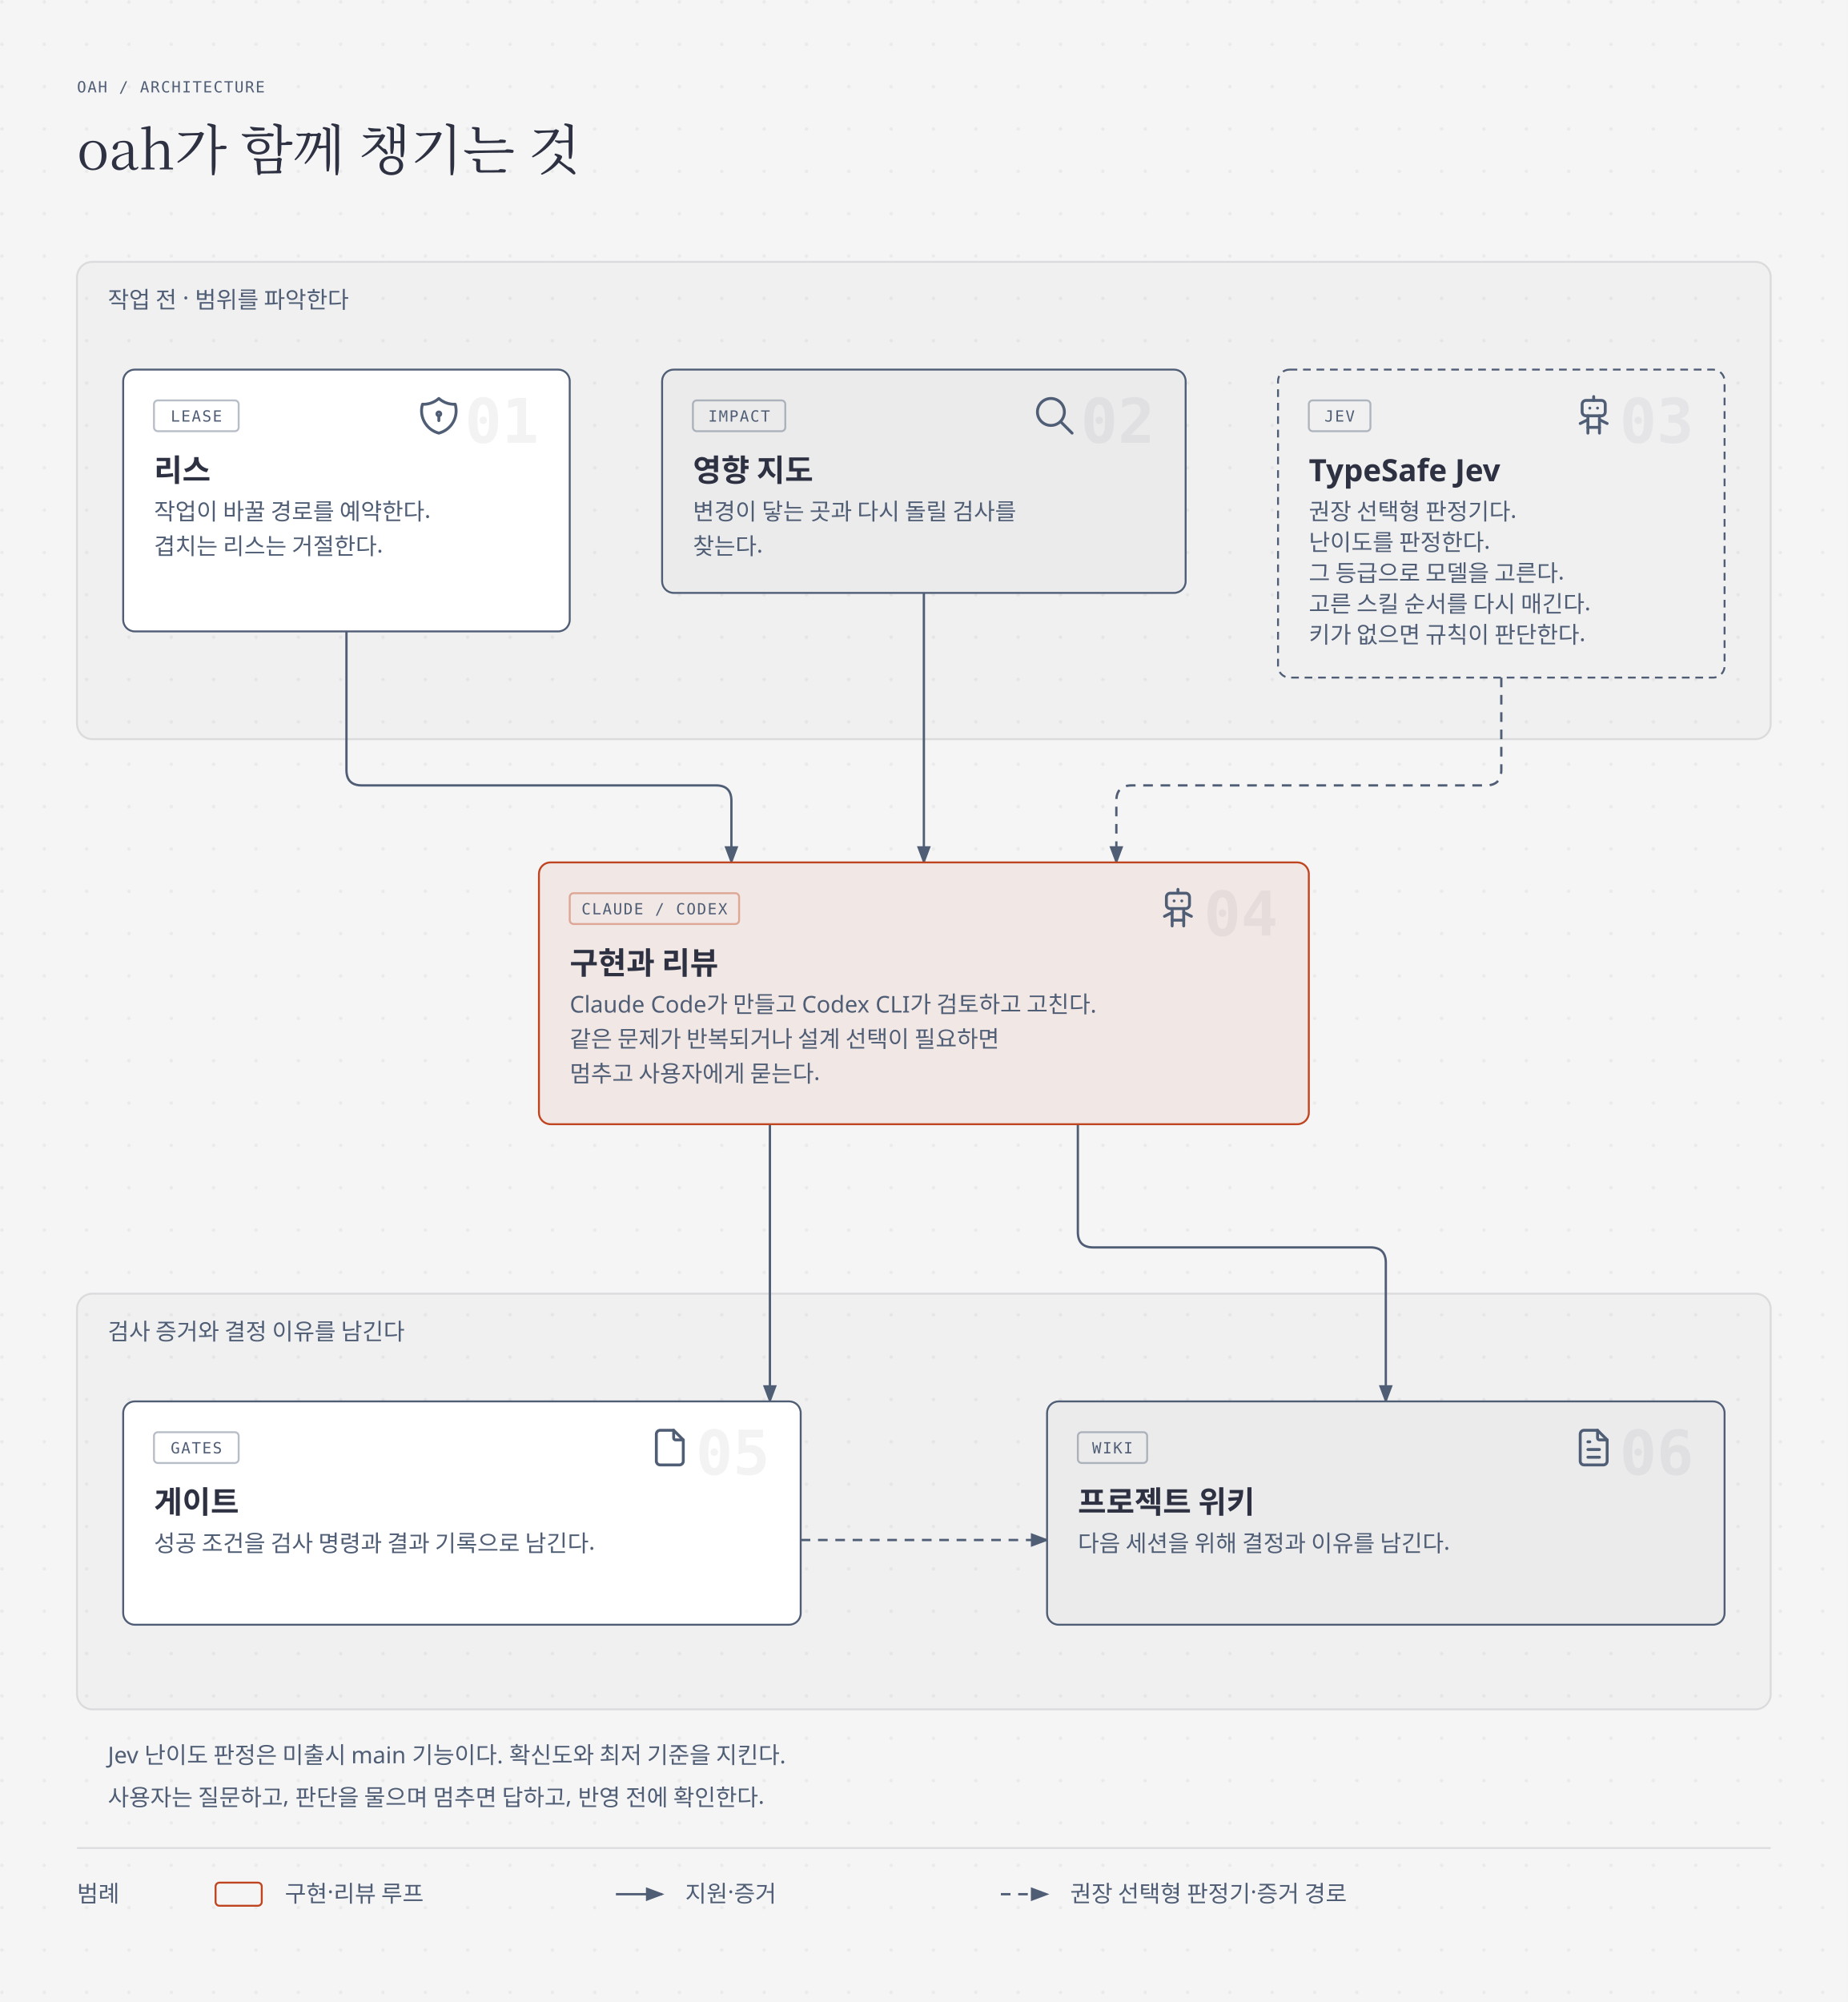
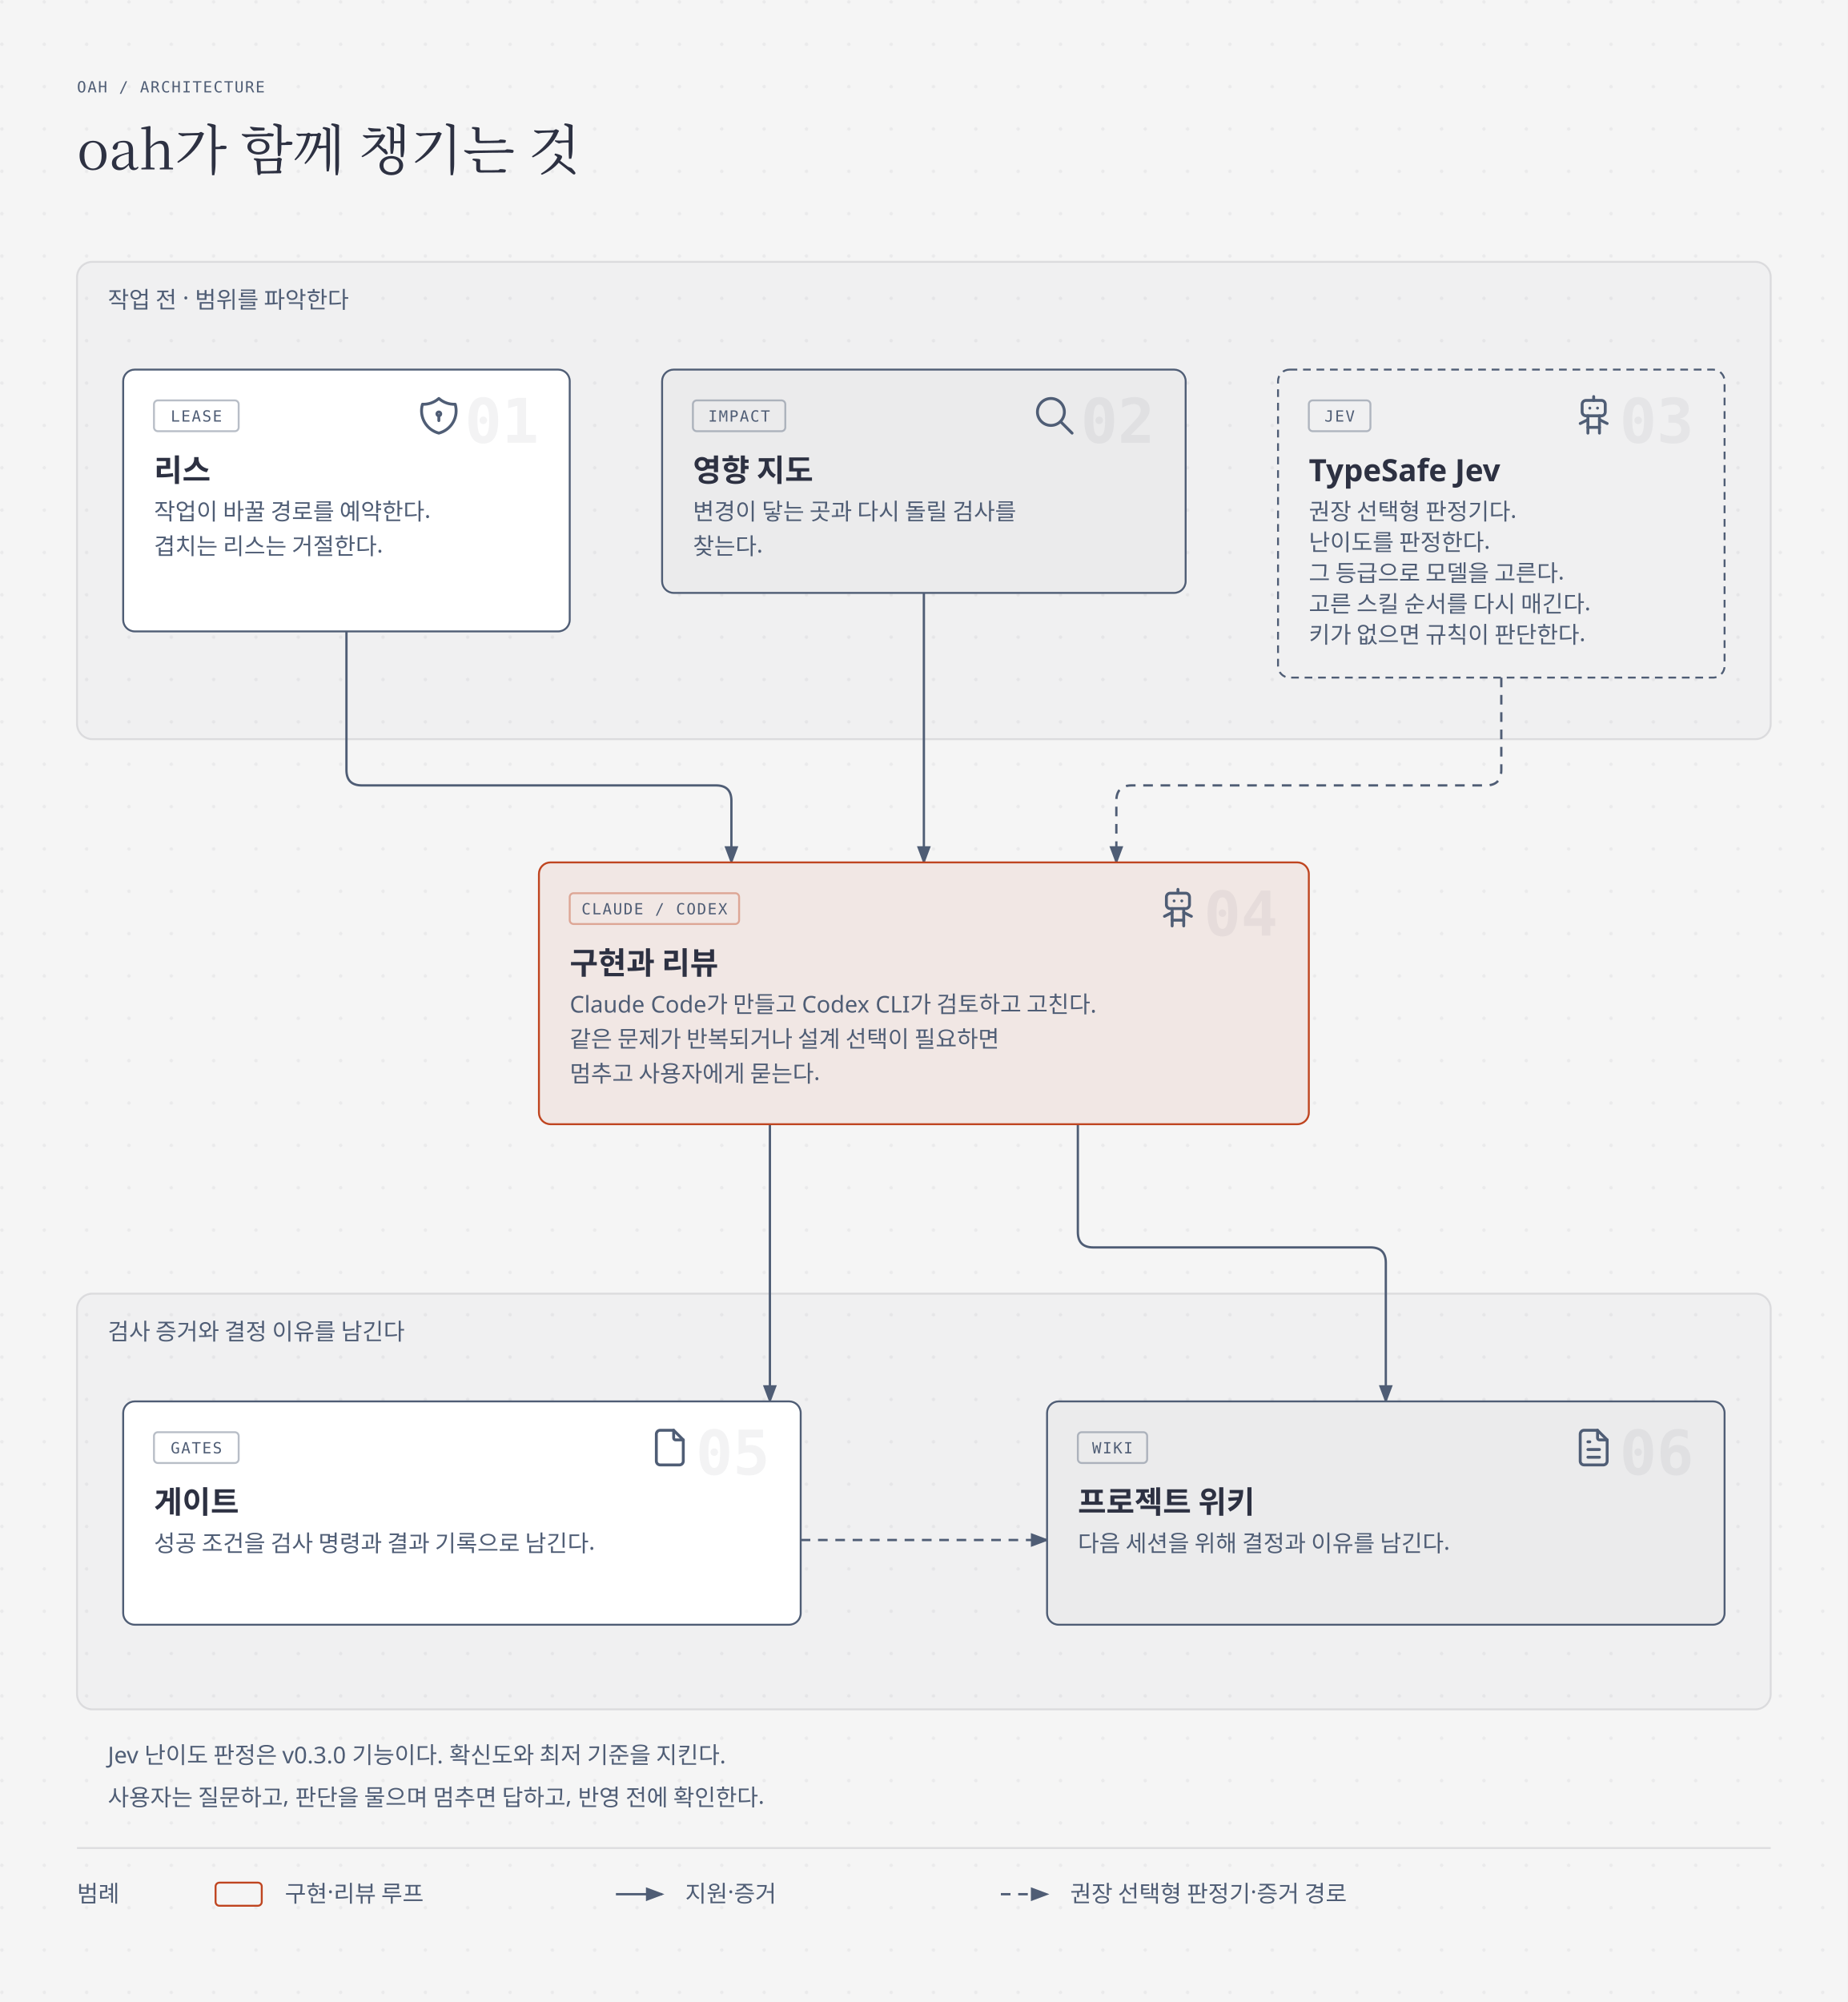
<svg xmlns="http://www.w3.org/2000/svg" viewBox="0 0 960 1040" role="img" aria-labelledby="features-ko-light-title features-ko-light-desc" data-diagram-type="Architecture" data-size="fit" id="features-ko-light-root">
  <defs>
    <style>#features-ko-light-root { font-family: "Geist", "Noto Sans KR", "Apple SD Gothic Neo", "Malgun Gothic", system-ui, sans-serif; color: #2d3142; }
      #features-ko-light-root .diagram-container { width: 100%; overflow-x: auto; }
      #features-ko-light-root text { font-family: "Geist", "Noto Sans KR", "Apple SD Gothic Neo", "Malgun Gothic", system-ui, sans-serif; fill: #2d3142; }
      #features-ko-light-root .title { font-family: "Instrument Serif", "Noto Serif KR", "AppleMyungjo", "Batang", "Noto Serif CJK KR", serif; font-size: 28px; font-weight: 400; }
      #features-ko-light-root .node { font-size: 16px; font-weight: 600; }
      #features-ko-light-root .sub { font-family: "Geist", "Noto Sans KR", "Apple SD Gothic Neo", "Malgun Gothic", system-ui, sans-serif; font-size: 12px; font-weight: 400; fill: #4f5d75; }
      #features-ko-light-root .technical { font-family: "Geist Mono", ui-monospace, "SFMono-Regular", Consolas, monospace; }
      #features-ko-light-root .label { font-size: 12px; font-family: "Geist Mono", ui-monospace, "SFMono-Regular", Consolas, monospace; font-weight: 400; fill: #4f5d75; }
      #features-ko-light-root .prose { font-size: 12px; font-weight: 400; fill: #4f5d75; }
      #features-ko-light-root .zone-label { font-size: 12px; font-family: "Geist", "Noto Sans KR", "Apple SD Gothic Neo", "Malgun Gothic", system-ui, sans-serif; font-weight: 500; fill: #4f5d75; }
      #features-ko-light-root .arrow-label { font-size: 12px; font-family: "Geist", "Noto Sans KR", "Apple SD Gothic Neo", "Malgun Gothic", system-ui, sans-serif; font-weight: 500; fill: #4f5d75; }
      #features-ko-light-root .tag { font-family: "Geist Mono", ui-monospace, "SFMono-Regular", Consolas, monospace; font-size: 8px; font-weight: 500; letter-spacing: .08em; fill: #4f5d75; }
      #features-ko-light-root .ghost { font-family: "Geist Mono", ui-monospace, "SFMono-Regular", Consolas, monospace; font-size: 32px; font-weight: 600; fill: #2d3142; opacity: .06; }
      @media print {
#features-ko-light-root .diagram-container { overflow-x: visible; }
}</style>
    <pattern id="features-ko-light-dots" width="22" height="22" patternUnits="userSpaceOnUse">
      <circle cx="1" cy="1" r="0.9" fill="#2d3142" fill-opacity=".10" />
    </pattern>
    <marker id="features-ko-light-arrow" markerWidth="8" markerHeight="6" refX="7" refY="3" orient="auto">
      <polygon points="0 0, 8 3, 0 6" fill="#4f5d75" />
    </marker>
    <marker id="features-ko-light-arrow-accent" markerWidth="8" markerHeight="6" refX="7" refY="3" orient="auto">
      <polygon points="0 0, 8 3, 0 6" fill="#bf4520" />
    </marker>
    <marker id="features-ko-light-arrow-link" markerWidth="8" markerHeight="6" refX="7" refY="3" orient="auto">
      <polygon points="0 0, 8 3, 0 6" fill="#2e5aa8" />
    </marker>
  </defs>
  <rect width="960" height="1040" fill="#f5f5f5" />
  <rect width="960" height="1040" fill="url(#features-ko-light-dots)" opacity=".55" />
  <text x="40" y="48" class="tag" text-anchor="start">OAH / ARCHITECTURE</text>
  <text x="40" y="88" class="title" text-anchor="start">oah가 함께 챙기는 것</text>
  <rect x="40" y="136" width="880" height="248" rx="8" fill="#2d3142" stroke="#2d3142" stroke-width="1" fill-opacity=".02" stroke-opacity=".12" />
  <text x="56" y="160" class="zone-label" text-anchor="start">작업 전 · 범위를 파악한다</text>
  <rect x="40" y="672" width="880" height="216" rx="8" fill="#2d3142" stroke="#2d3142" stroke-width="1" fill-opacity=".02" stroke-opacity=".12" />
  <text x="56" y="696" class="zone-label" text-anchor="start">검사 증거와 결정 이유를 남긴다</text>
  <path d="M 180,328 L 180,400 Q 180,408 188,408 L 372,408 Q 380,408 380,416 L 380,448" data-edge-id="f1" data-from="lease" data-to="loop" data-label="" fill="none" stroke="#4f5d75" stroke-width="1.2" marker-end="url(#features-ko-light-arrow)" />
  <path d="M 480,308 L 480,448" data-edge-id="f2" data-from="impact" data-to="loop" data-label="" fill="none" stroke="#4f5d75" stroke-width="1.2" marker-end="url(#features-ko-light-arrow)" />
  <path d="M 780,352 L 780,400 Q 780,408 772,408 L 588,408 Q 580,408 580,416 L 580,448" data-edge-id="f3" data-from="jev" data-to="loop" data-label="" fill="none" stroke="#4f5d75" stroke-width="1.2" stroke-dasharray="5,4" marker-end="url(#features-ko-light-arrow)" />
  <path d="M 400,584 L 400,728" data-edge-id="f4" data-from="loop" data-to="gates" data-label="" fill="none" stroke="#4f5d75" stroke-width="1.2" marker-end="url(#features-ko-light-arrow)" />
  <path d="M 560,584 L 560,640 Q 560,648 568,648 L 712,648 Q 720,648 720,656 L 720,728" data-edge-id="f5" data-from="loop" data-to="wiki" data-label="" fill="none" stroke="#4f5d75" stroke-width="1.2" marker-end="url(#features-ko-light-arrow)" />
  <path d="M 416,800 L 544,800" data-edge-id="f6" data-from="gates" data-to="wiki" data-label="" fill="none" stroke="#4f5d75" stroke-width="1.2" marker-end="url(#features-ko-light-arrow)" stroke-dasharray="5,4" />
  <g data-node-id="lease" data-source-label="리스 작업이 바꿀 경로를 예약한다. 겹치는 리스는 거절한다.">
    <rect x="64" y="192" width="232" height="136" rx="6" fill="#f5f5f5" />
    <rect x="64" y="192" width="232" height="136" rx="6" fill="#ffffff" stroke="#4f5d75" stroke-width="1" />
    <g aria-hidden="true">
      <rect x="80" y="208" width="44" height="16" rx="2" fill="none" stroke="#4f5d75" stroke-width="1" stroke-opacity=".4" />
      <text x="102" y="219" class="tag" text-anchor="middle">LEASE</text>
      <text x="280" y="230" class="ghost" text-anchor="end">01</text>
      <g transform="translate(216,204)" color="#4f5d75">
        <g fill="none" stroke="currentColor" stroke-width="1.5" stroke-linecap="round" stroke-linejoin="round">
          <path d="M12 3a12 12 0 0 0 8.5 3a12 12 0 0 1 -8.5 15a12 12 0 0 1 -8.5 -15a12 12 0 0 0 8.5 -3" />
          <path d="M11 11a1 1 0 1 0 2 0a1 1 0 1 0 -2 0" />
          <path d="M12 12l0 2.5" />
        </g>
      </g>
    </g>
    <text x="80" y="250" class="node" text-anchor="start">리스</text>
    <text x="80" y="270" class="sub" text-anchor="start">작업이 바꿀 경로를 예약한다.</text>
    <text x="80" y="288" class="sub" text-anchor="start">겹치는 리스는 거절한다.</text>
  </g>
  <g data-node-id="impact" data-source-label="영향 지도 변경이 닿는 곳과 다시 돌릴 검사를 찾는다.">
    <rect x="344" y="192" width="272" height="116" rx="6" fill="#f5f5f5" />
    <rect x="344" y="192" width="272" height="116" rx="6" fill="#2d3142" stroke="#4f5d75" stroke-width="1" fill-opacity=".05" />
    <g aria-hidden="true">
      <rect x="360" y="208" width="48" height="16" rx="2" fill="none" stroke="#4f5d75" stroke-width="1" stroke-opacity=".4" />
      <text x="384" y="219" class="tag" text-anchor="middle">IMPACT</text>
      <text x="600" y="230" class="ghost" text-anchor="end">02</text>
      <g transform="translate(536,204)" color="#4f5d75">
        <g fill="none" stroke="currentColor" stroke-width="1.5" stroke-linecap="round" stroke-linejoin="round">
          <path d="M3 10a7 7 0 1 0 14 0a7 7 0 1 0 -14 0" />
          <path d="M21 21l-6 -6" />
        </g>
      </g>
    </g>
    <text x="360" y="250" class="node" text-anchor="start">영향 지도</text>
    <text x="360" y="270" class="sub" text-anchor="start">변경이 닿는 곳과 다시 돌릴 검사를</text>
    <text x="360" y="288" class="sub" text-anchor="start">찾는다.</text>
  </g>
  <g data-node-id="jev" data-source-label="TypeSafe Jev 권장 선택형 판정기다. 난이도를 판정한다. 그 등급으로 모델을 고른다. 고른 스킬 순서를 다시 매긴다. 키가 없으면 규칙이 판단한다.">
    <rect x="664" y="192" width="232" height="160" rx="6" fill="#f5f5f5" />
    <rect x="664" y="192" width="232" height="160" rx="6" fill="#2d3142" stroke="#4f5d75" stroke-width="1" fill-opacity=".02" stroke-dasharray="4,3" />
    <g aria-hidden="true">
      <rect x="680" y="208" width="32" height="16" rx="2" fill="none" stroke="#4f5d75" stroke-width="1" stroke-opacity=".4" />
      <text x="696" y="219" class="tag" text-anchor="middle">JEV</text>
      <text x="880" y="230" class="ghost" text-anchor="end">03</text>
      <g transform="translate(816,204)" color="#4f5d75">
        <g fill="none" stroke="currentColor" stroke-width="1.5" stroke-linecap="round" stroke-linejoin="round">
          <path d="M6 6a2 2 0 0 1 2 -2h8a2 2 0 0 1 2 2v4a2 2 0 0 1 -2 2h-8a2 2 0 0 1 -2 -2l0 -4" />
          <path d="M12 2v2" />
          <path d="M9 12v9" />
          <path d="M15 12v9" />
          <path d="M5 16l4 -2" />
          <path d="M15 14l4 2" />
          <path d="M9 18h6" />
          <path d="M10 8v.01" />
          <path d="M14 8v.01" />
        </g>
      </g>
    </g>
    <text x="680" y="250" class="node" text-anchor="start">TypeSafe Jev</text>
    <text x="680" y="270" class="sub" text-anchor="start">권장 선택형 판정기다.</text>
    <text x="680" y="286" class="sub" text-anchor="start">난이도를 판정한다.</text>
    <text x="680" y="302" class="sub" text-anchor="start">그 등급으로 모델을 고른다.</text>
    <text x="680" y="318" class="sub" text-anchor="start">고른 스킬 순서를 다시 매긴다.</text>
    <text x="680" y="334" class="sub" text-anchor="start">키가 없으면 규칙이 판단한다.</text>
  </g>
  <g data-node-id="loop" data-source-label="구현과 리뷰 Claude Code가 만들고 Codex CLI가 검토하고 고친다. 같은 문제가 반복되거나 설계 선택이 필요하면 멈추고 사용자에게 묻는다.">
    <rect x="280" y="448" width="400" height="136" rx="6" fill="#f5f5f5" />
    <rect x="280" y="448" width="400" height="136" rx="6" fill="#bf4520" stroke="#bf4520" stroke-width="1" fill-opacity=".08" />
    <g aria-hidden="true">
      <rect x="296" y="464" width="88" height="16" rx="2" fill="none" stroke="#bf4520" stroke-width="1" stroke-opacity=".4" />
      <text x="340" y="475" class="tag" text-anchor="middle">CLAUDE / CODEX</text>
      <text x="664" y="486" class="ghost" text-anchor="end">04</text>
      <g transform="translate(600,460)" color="#4f5d75">
        <g fill="none" stroke="currentColor" stroke-width="1.5" stroke-linecap="round" stroke-linejoin="round">
          <path d="M6 6a2 2 0 0 1 2 -2h8a2 2 0 0 1 2 2v4a2 2 0 0 1 -2 2h-8a2 2 0 0 1 -2 -2l0 -4" />
          <path d="M12 2v2" />
          <path d="M9 12v9" />
          <path d="M15 12v9" />
          <path d="M5 16l4 -2" />
          <path d="M15 14l4 2" />
          <path d="M9 18h6" />
          <path d="M10 8v.01" />
          <path d="M14 8v.01" />
        </g>
      </g>
    </g>
    <text x="296" y="506" class="node" text-anchor="start">구현과 리뷰</text>
    <text x="296" y="526" class="sub" text-anchor="start">Claude Code가 만들고 Codex CLI가 검토하고 고친다.</text>
    <text x="296" y="544" class="sub" text-anchor="start">같은 문제가 반복되거나 설계 선택이 필요하면</text>
    <text x="296" y="562" class="sub" text-anchor="start">멈추고 사용자에게 묻는다.</text>
  </g>
  <g data-node-id="gates" data-source-label="게이트 성공 조건을 검사 명령과 결과 기록으로 남긴다.">
    <rect x="64" y="728" width="352" height="116" rx="6" fill="#f5f5f5" />
    <rect x="64" y="728" width="352" height="116" rx="6" fill="#ffffff" stroke="#4f5d75" stroke-width="1" />
    <g aria-hidden="true">
      <rect x="80" y="744" width="44" height="16" rx="2" fill="none" stroke="#4f5d75" stroke-width="1" stroke-opacity=".4" />
      <text x="102" y="755" class="tag" text-anchor="middle">GATES</text>
      <text x="400" y="766" class="ghost" text-anchor="end">05</text>
      <g transform="translate(336,740)" color="#4f5d75">
        <g fill="none" stroke="currentColor" stroke-width="1.5" stroke-linecap="round" stroke-linejoin="round">
          <path d="M14 3v4a1 1 0 0 0 1 1h4" />
          <path d="M17 21h-10a2 2 0 0 1 -2 -2v-14a2 2 0 0 1 2 -2h7l5 5v11a2 2 0 0 1 -2 2" />
        </g>
      </g>
    </g>
    <text x="80" y="786" class="node" text-anchor="start">게이트</text>
    <text x="80" y="806" class="sub" text-anchor="start">성공 조건을 검사 명령과 결과 기록으로 남긴다.</text>
  </g>
  <g data-node-id="wiki" data-source-label="프로젝트 위키 다음 세션을 위해 결정과 이유를 남긴다.">
    <rect x="544" y="728" width="352" height="116" rx="6" fill="#f5f5f5" />
    <rect x="544" y="728" width="352" height="116" rx="6" fill="#2d3142" stroke="#4f5d75" stroke-width="1" fill-opacity=".05" />
    <g aria-hidden="true">
      <rect x="560" y="744" width="36" height="16" rx="2" fill="none" stroke="#4f5d75" stroke-width="1" stroke-opacity=".4" />
      <text x="578" y="755" class="tag" text-anchor="middle">WIKI</text>
      <text x="880" y="766" class="ghost" text-anchor="end">06</text>
      <g transform="translate(816,740)" color="#4f5d75">
        <g fill="none" stroke="currentColor" stroke-width="1.5" stroke-linecap="round" stroke-linejoin="round">
          <path d="M14 3v4a1 1 0 0 0 1 1h4" />
          <path d="M17 21h-10a2 2 0 0 1 -2 -2v-14a2 2 0 0 1 2 -2h7l5 5v11a2 2 0 0 1 -2 2" />
          <path d="M9 9l1 0" />
          <path d="M9 13l6 0" />
          <path d="M9 17l6 0" />
        </g>
      </g>
    </g>
    <text x="560" y="786" class="node" text-anchor="start">프로젝트 위키</text>
    <text x="560" y="806" class="sub" text-anchor="start">다음 세션을 위해 결정과 이유를 남긴다.</text>
  </g>
-   <text x="56" y="916" class="prose" text-anchor="start">Jev 난이도 판정은 미출시 main 기능이다. 확신도와 최저 기준을 지킨다.</text>
+   <text x="56" y="916" class="prose" text-anchor="start">Jev 난이도 판정은 v0.3.0 기능이다. 확신도와 최저 기준을 지킨다.</text>
  <text x="56" y="938" class="prose" text-anchor="start">사용자는 질문하고, 판단을 물으며 멈추면 답하고, 반영 전에 확인한다.</text>
  <line x1="40" y1="960" x2="920" y2="960" stroke="#2d3142" stroke-opacity=".12" />
  <text x="40" y="988" class="zone-label" text-anchor="start">범례</text>
  <rect x="112" y="978" width="24" height="12" rx="2" fill="none" stroke="#bf4520" stroke-width="1" />
  <text x="148" y="988" class="prose" text-anchor="start">구현·리뷰 루프</text>
  <path d="M 320,984 h 24" fill="none" stroke="#4f5d75" stroke-width="1.2" marker-end="url(#features-ko-light-arrow)" />
  <text x="356" y="988" class="prose" text-anchor="start">지원·증거</text>
  <path d="M 520,984 h 24" fill="none" stroke="#4f5d75" stroke-width="1.2" stroke-dasharray="5,4" marker-end="url(#features-ko-light-arrow)" />
  <text x="556" y="988" class="prose" text-anchor="start">권장 선택형 판정기·증거 경로</text>
</svg>
